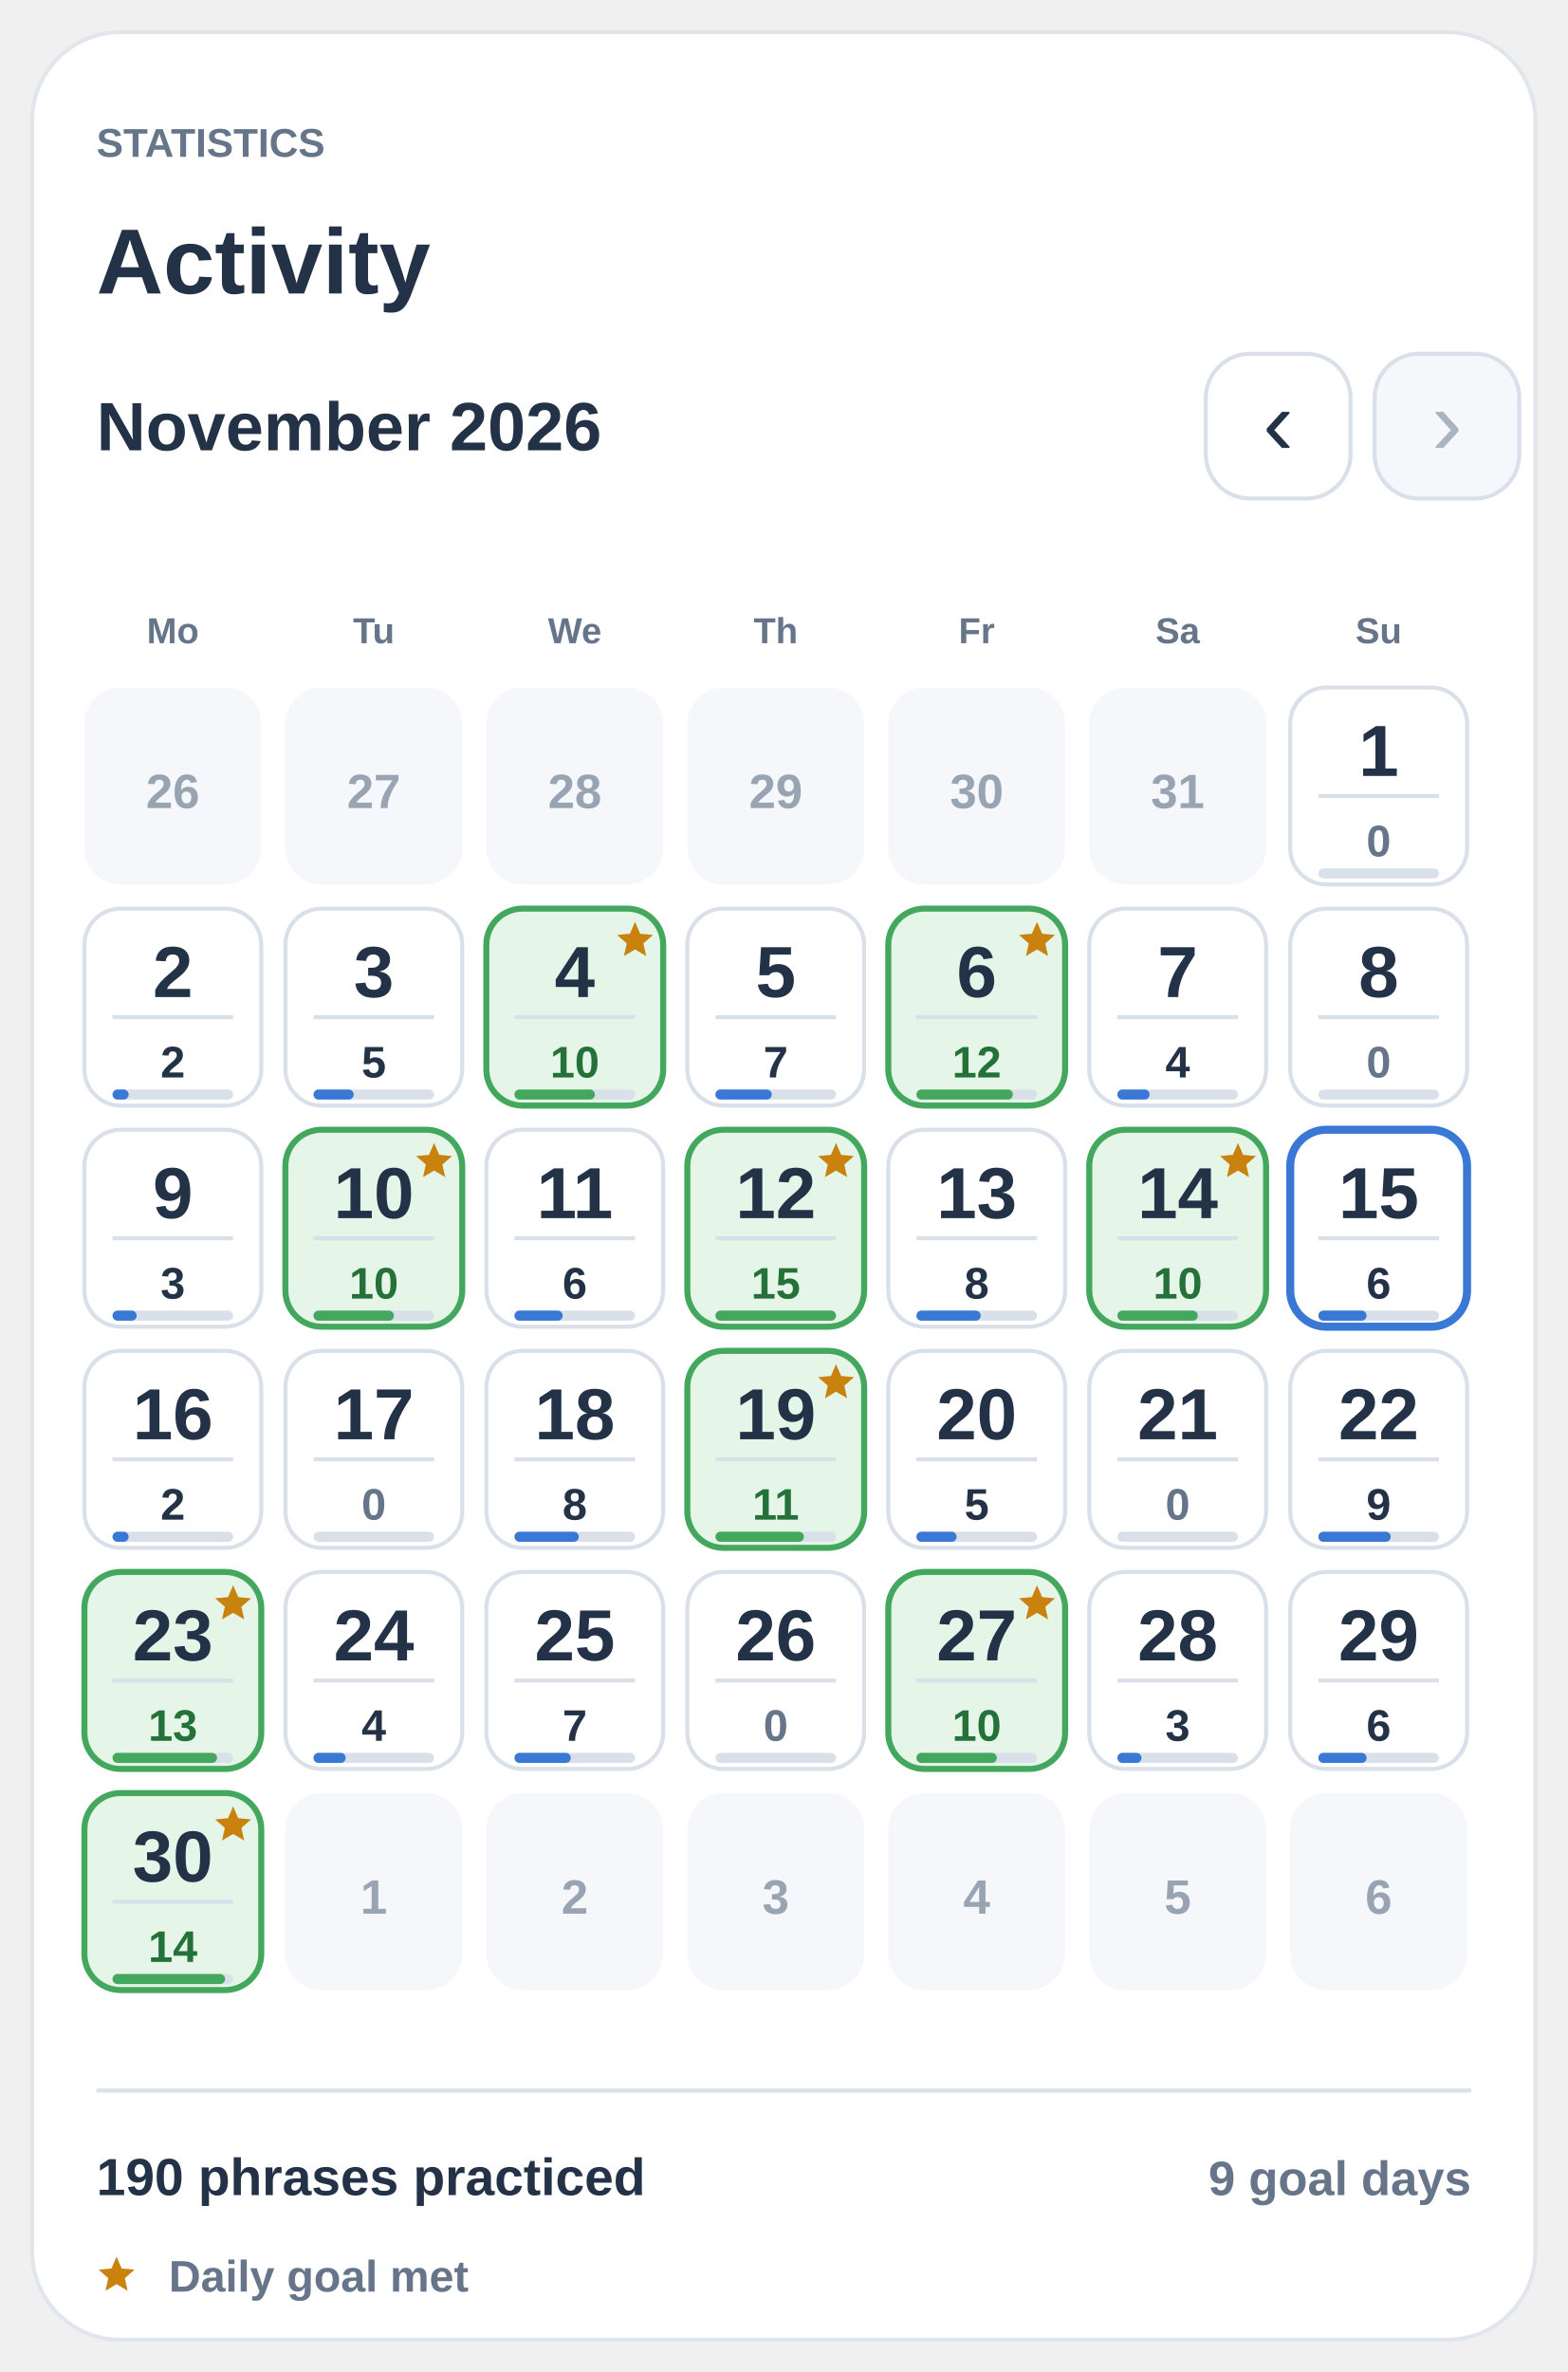
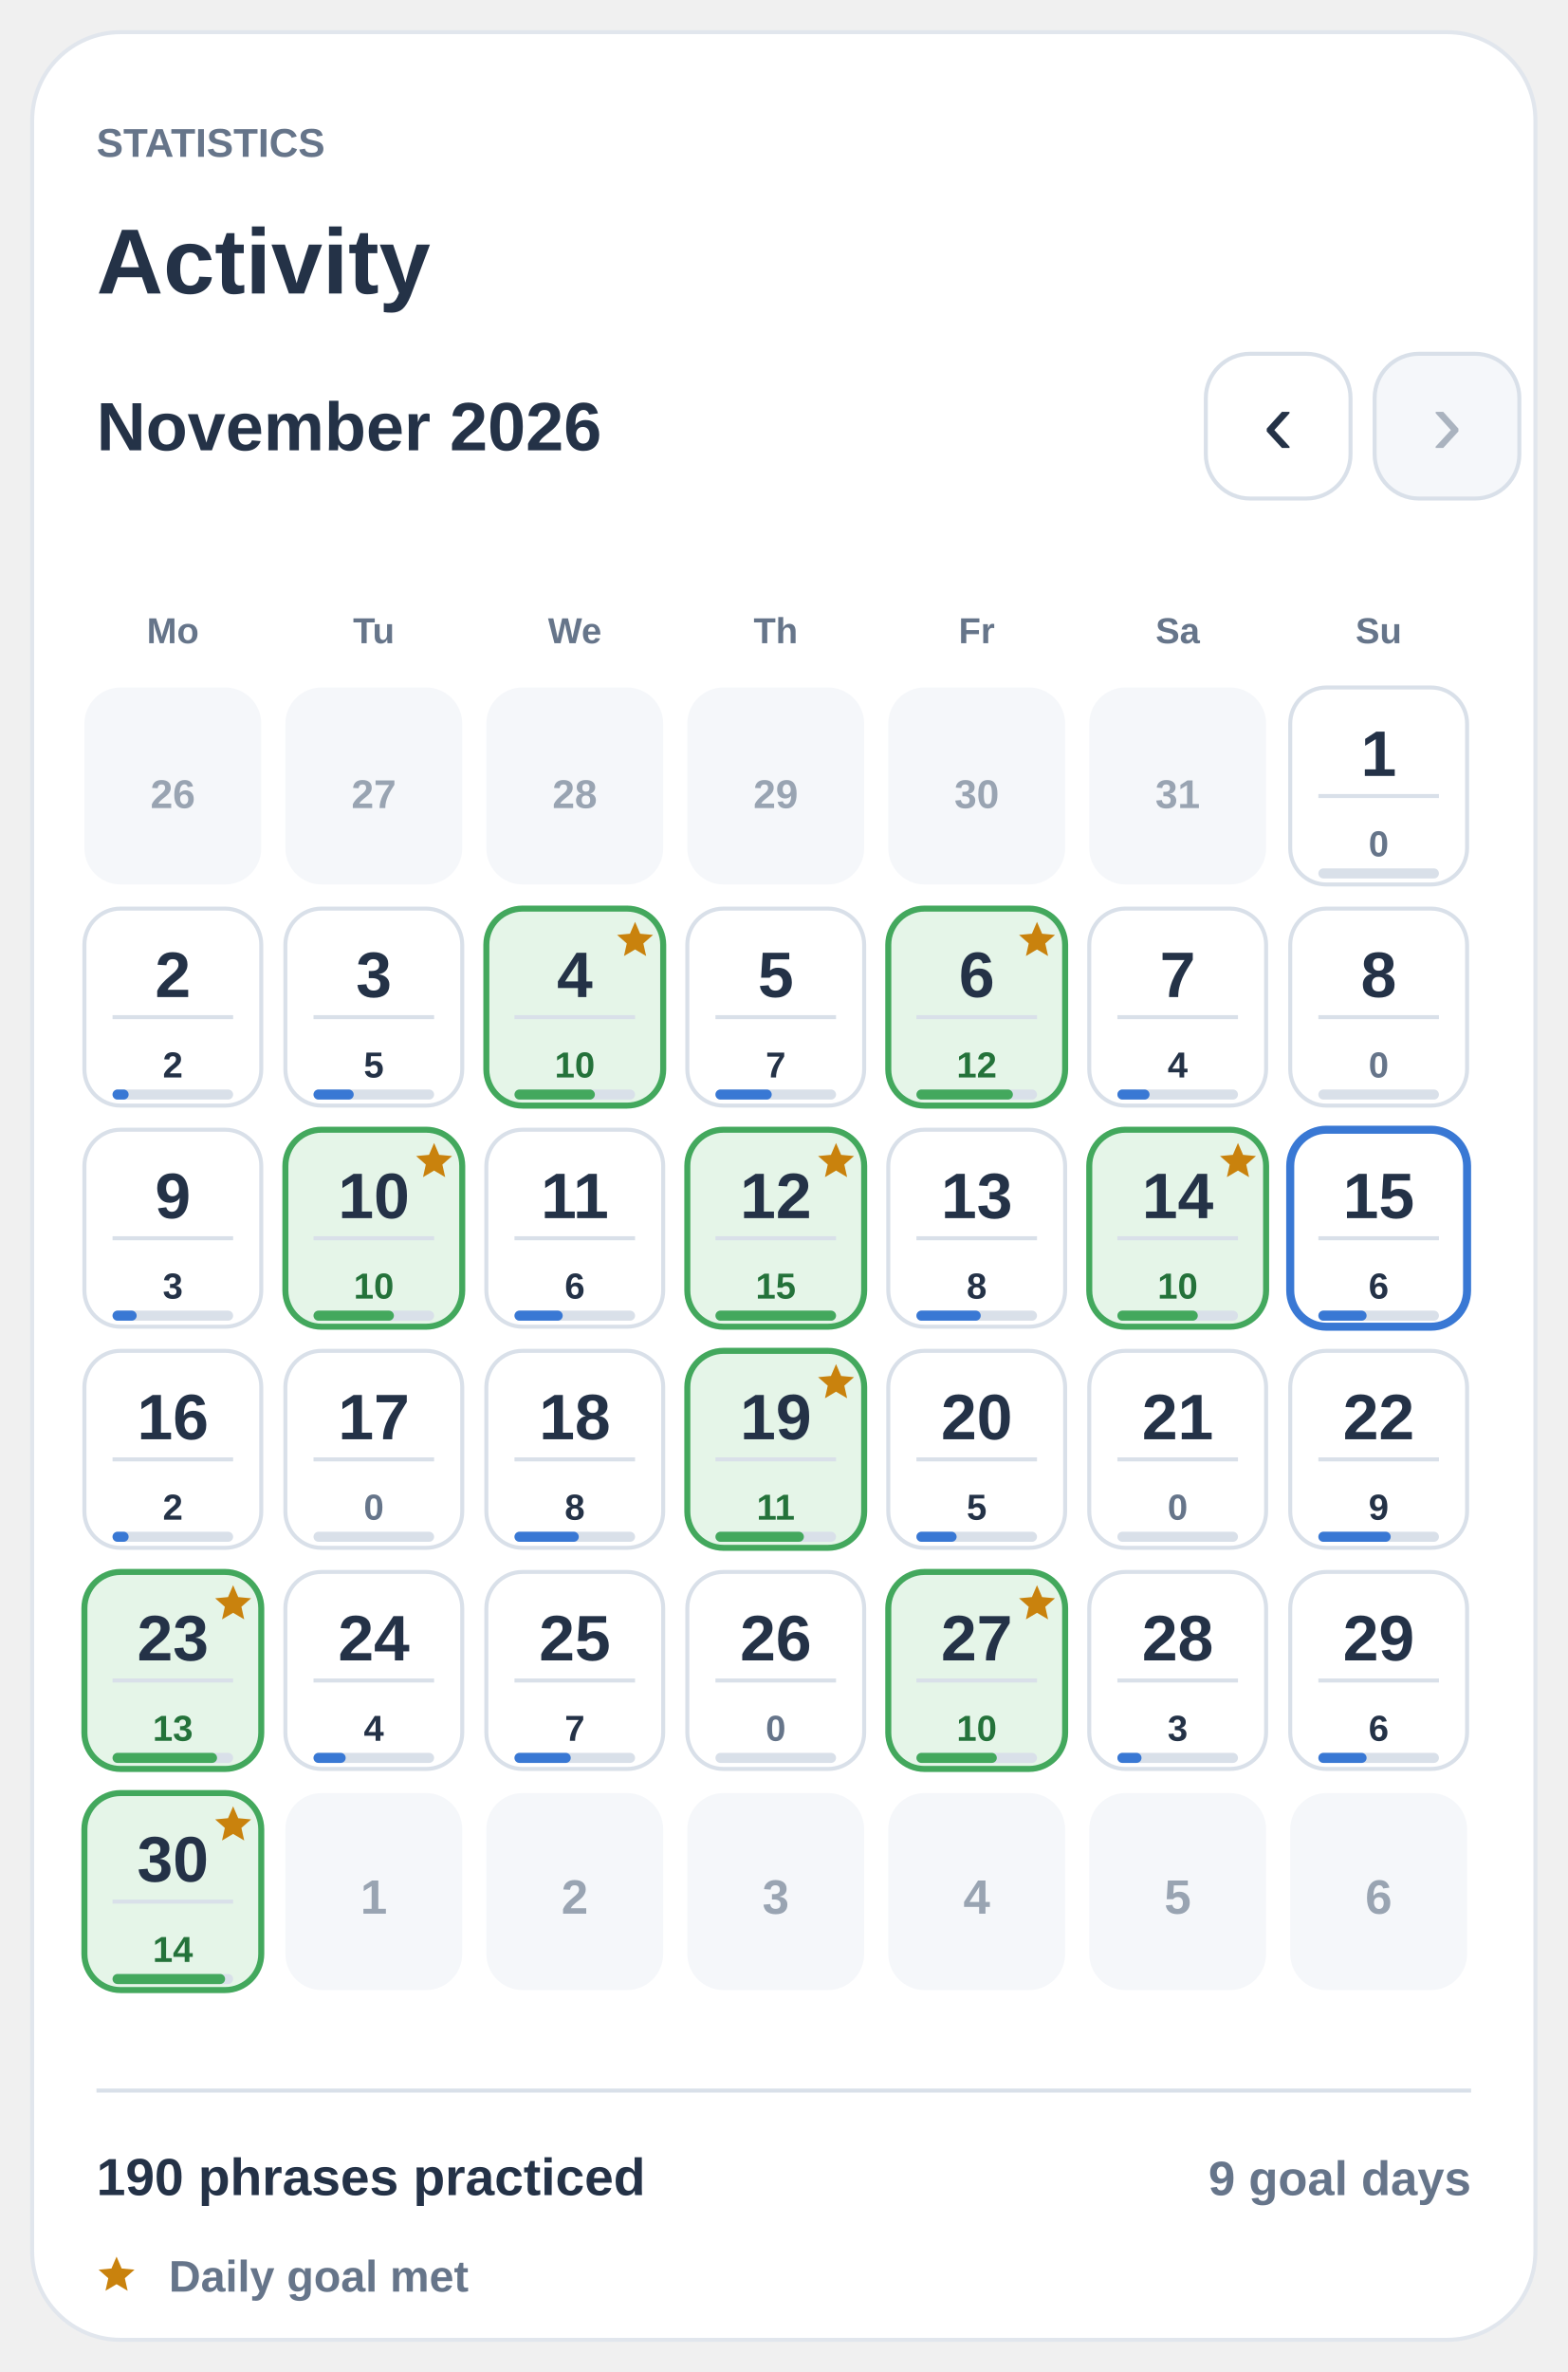
<svg xmlns="http://www.w3.org/2000/svg" viewBox="0 0 390 590" role="img" aria-labelledby="title description">
  <rect x="8" y="8" width="374" height="574" rx="22" fill="#ffffff" stroke="#e1e6ed" />
  <text x="24" y="39" fill="#66758a" font-family="Arial,sans-serif" font-size="10" font-weight="700" text-anchor="start">STATISTICS</text>
  <text x="24" y="73" fill="#243247" font-family="Arial,sans-serif" font-size="23" font-weight="700" text-anchor="start">Activity</text>
  <text x="24" y="112" fill="#243247" font-family="Arial,sans-serif" font-size="17" font-weight="700" text-anchor="start">November 2026</text>
  <g role="group" aria-label="Month navigation">
    <rect x="300" y="88" width="36" height="36" rx="11" fill="#ffffff" stroke="#d9e0e9" />
    <text x="318" y="113" fill="#243247" font-family="Arial,sans-serif" font-size="23" font-weight="400" text-anchor="middle">‹</text>
    <rect x="342" y="88" width="36" height="36" rx="11" fill="#f5f7fa" stroke="#d9e0e9" />
    <text x="360" y="113" fill="#aab3bf" font-family="Arial,sans-serif" font-size="23" font-weight="400" text-anchor="middle">›</text>
  </g>
  <g role="grid" aria-label="November 2026 practice activity">
    <text x="43" y="160" fill="#66758a" font-family="Arial,sans-serif" font-size="9" font-weight="700" text-anchor="middle">Mo</text>
    <text x="93" y="160" fill="#66758a" font-family="Arial,sans-serif" font-size="9" font-weight="700" text-anchor="middle">Tu</text>
    <text x="143" y="160" fill="#66758a" font-family="Arial,sans-serif" font-size="9" font-weight="700" text-anchor="middle">We</text>
    <text x="193" y="160" fill="#66758a" font-family="Arial,sans-serif" font-size="9" font-weight="700" text-anchor="middle">Th</text>
    <text x="243" y="160" fill="#66758a" font-family="Arial,sans-serif" font-size="9" font-weight="700" text-anchor="middle">Fr</text>
    <text x="293" y="160" fill="#66758a" font-family="Arial,sans-serif" font-size="9" font-weight="700" text-anchor="middle">Sa</text>
    <text x="343" y="160" fill="#66758a" font-family="Arial,sans-serif" font-size="9" font-weight="700" text-anchor="middle">Su</text>
    <rect x="21" y="171" width="44" height="49" rx="9" fill="#f5f7fa" />
-     <text x="43" y="201" fill="#99a4b2" font-family="Arial,sans-serif" font-size="12" font-weight="600" text-anchor="middle">26</text>
+     <text x="43" y="201" fill="#99a4b2" font-family="Arial,sans-serif" font-size="10" font-weight="600" text-anchor="middle">26</text>
    <rect x="71" y="171" width="44" height="49" rx="9" fill="#f5f7fa" />
-     <text x="93" y="201" fill="#99a4b2" font-family="Arial,sans-serif" font-size="12" font-weight="600" text-anchor="middle">27</text>
+     <text x="93" y="201" fill="#99a4b2" font-family="Arial,sans-serif" font-size="10" font-weight="600" text-anchor="middle">27</text>
    <rect x="121" y="171" width="44" height="49" rx="9" fill="#f5f7fa" />
-     <text x="143" y="201" fill="#99a4b2" font-family="Arial,sans-serif" font-size="12" font-weight="600" text-anchor="middle">28</text>
+     <text x="143" y="201" fill="#99a4b2" font-family="Arial,sans-serif" font-size="10" font-weight="600" text-anchor="middle">28</text>
    <rect x="171" y="171" width="44" height="49" rx="9" fill="#f5f7fa" />
-     <text x="193" y="201" fill="#99a4b2" font-family="Arial,sans-serif" font-size="12" font-weight="600" text-anchor="middle">29</text>
+     <text x="193" y="201" fill="#99a4b2" font-family="Arial,sans-serif" font-size="10" font-weight="600" text-anchor="middle">29</text>
    <rect x="221" y="171" width="44" height="49" rx="9" fill="#f5f7fa" />
-     <text x="243" y="201" fill="#99a4b2" font-family="Arial,sans-serif" font-size="12" font-weight="600" text-anchor="middle">30</text>
+     <text x="243" y="201" fill="#99a4b2" font-family="Arial,sans-serif" font-size="10" font-weight="600" text-anchor="middle">30</text>
    <rect x="271" y="171" width="44" height="49" rx="9" fill="#f5f7fa" />
-     <text x="293" y="201" fill="#99a4b2" font-family="Arial,sans-serif" font-size="12" font-weight="600" text-anchor="middle">31</text>
+     <text x="293" y="201" fill="#99a4b2" font-family="Arial,sans-serif" font-size="10" font-weight="600" text-anchor="middle">31</text>
    <g role="gridcell" aria-label="November 1: 0 phrases">
      <rect x="321" y="171" width="44" height="49" rx="9" fill="#ffffff" stroke="#d9e0e9" stroke-width="1" />
-       <text x="343" y="193" fill="#243247" font-family="Arial,sans-serif" font-size="18" font-weight="700" text-anchor="middle">1</text>
+       <text x="343" y="193" fill="#243247" font-family="Arial,sans-serif" font-size="16" font-weight="700" text-anchor="middle">1</text>
      <path d="M328 198H358" stroke="#d9e0e9" />
      <rect x="328" y="216" width="30" height="2.5" rx="1.25" fill="#d9e0e9" />
      <rect x="328" y="216" width="0.0" height="2.5" rx="1.25" fill="#3978d4" />
-       <text x="343" y="213" fill="#66758a" font-family="Arial,sans-serif" font-size="11" font-weight="600" text-anchor="middle">0</text>
+       <text x="343" y="213" fill="#66758a" font-family="Arial,sans-serif" font-size="9" font-weight="600" text-anchor="middle">0</text>
    </g>
    <g role="gridcell" aria-label="November 2: 2 phrases">
      <rect x="21" y="226" width="44" height="49" rx="9" fill="#ffffff" stroke="#d9e0e9" stroke-width="1" />
-       <text x="43" y="248" fill="#243247" font-family="Arial,sans-serif" font-size="18" font-weight="700" text-anchor="middle">2</text>
+       <text x="43" y="248" fill="#243247" font-family="Arial,sans-serif" font-size="16" font-weight="700" text-anchor="middle">2</text>
      <path d="M28 253H58" stroke="#d9e0e9" />
      <rect x="28" y="271" width="30" height="2.5" rx="1.25" fill="#d9e0e9" />
      <rect x="28" y="271" width="4.0" height="2.5" rx="1.25" fill="#3978d4" />
-       <text x="43" y="268" fill="#243247" font-family="Arial,sans-serif" font-size="11" font-weight="600" text-anchor="middle">2</text>
+       <text x="43" y="268" fill="#243247" font-family="Arial,sans-serif" font-size="9" font-weight="600" text-anchor="middle">2</text>
    </g>
    <g role="gridcell" aria-label="November 3: 5 phrases">
      <rect x="71" y="226" width="44" height="49" rx="9" fill="#ffffff" stroke="#d9e0e9" stroke-width="1" />
-       <text x="93" y="248" fill="#243247" font-family="Arial,sans-serif" font-size="18" font-weight="700" text-anchor="middle">3</text>
+       <text x="93" y="248" fill="#243247" font-family="Arial,sans-serif" font-size="16" font-weight="700" text-anchor="middle">3</text>
      <path d="M78 253H108" stroke="#d9e0e9" />
      <rect x="78" y="271" width="30" height="2.5" rx="1.25" fill="#d9e0e9" />
      <rect x="78" y="271" width="10.0" height="2.5" rx="1.25" fill="#3978d4" />
-       <text x="93" y="268" fill="#243247" font-family="Arial,sans-serif" font-size="11" font-weight="600" text-anchor="middle">5</text>
+       <text x="93" y="268" fill="#243247" font-family="Arial,sans-serif" font-size="9" font-weight="600" text-anchor="middle">5</text>
    </g>
    <g role="gridcell" aria-label="November 4: 10 phrases, daily goal met">
      <rect x="121" y="226" width="44" height="49" rx="9" fill="#e5f5e8" stroke="#43a85d" stroke-width="1.5" />
-       <text x="143" y="248" fill="#243247" font-family="Arial,sans-serif" font-size="18" font-weight="700" text-anchor="middle">4</text>
+       <text x="143" y="248" fill="#243247" font-family="Arial,sans-serif" font-size="16" font-weight="700" text-anchor="middle">4</text>
      <path d="M128 253H158" stroke="#d9e0e9" />
      <rect x="128" y="271" width="30" height="2.5" rx="1.25" fill="#d9e0e9" />
      <rect x="128" y="271" width="20.0" height="2.5" rx="1.25" fill="#43a85d" />
-       <text x="143" y="268" fill="#24723a" font-family="Arial,sans-serif" font-size="11" font-weight="600" text-anchor="middle">10</text>
+       <text x="143" y="268" fill="#24723a" font-family="Arial,sans-serif" font-size="9" font-weight="600" text-anchor="middle">10</text>
      <polygon points="158.00,229.30 159.27,232.25 162.47,232.55 160.06,234.67 160.76,237.80 158.00,236.16 155.24,237.80 155.94,234.67 153.53,232.55 156.73,232.25" fill="#c9820d" aria-hidden="true" />
    </g>
    <g role="gridcell" aria-label="November 5: 7 phrases">
      <rect x="171" y="226" width="44" height="49" rx="9" fill="#ffffff" stroke="#d9e0e9" stroke-width="1" />
-       <text x="193" y="248" fill="#243247" font-family="Arial,sans-serif" font-size="18" font-weight="700" text-anchor="middle">5</text>
+       <text x="193" y="248" fill="#243247" font-family="Arial,sans-serif" font-size="16" font-weight="700" text-anchor="middle">5</text>
      <path d="M178 253H208" stroke="#d9e0e9" />
      <rect x="178" y="271" width="30" height="2.5" rx="1.25" fill="#d9e0e9" />
      <rect x="178" y="271" width="14.0" height="2.5" rx="1.25" fill="#3978d4" />
-       <text x="193" y="268" fill="#243247" font-family="Arial,sans-serif" font-size="11" font-weight="600" text-anchor="middle">7</text>
+       <text x="193" y="268" fill="#243247" font-family="Arial,sans-serif" font-size="9" font-weight="600" text-anchor="middle">7</text>
    </g>
    <g role="gridcell" aria-label="November 6: 12 phrases, daily goal met">
      <rect x="221" y="226" width="44" height="49" rx="9" fill="#e5f5e8" stroke="#43a85d" stroke-width="1.5" />
-       <text x="243" y="248" fill="#243247" font-family="Arial,sans-serif" font-size="18" font-weight="700" text-anchor="middle">6</text>
+       <text x="243" y="248" fill="#243247" font-family="Arial,sans-serif" font-size="16" font-weight="700" text-anchor="middle">6</text>
      <path d="M228 253H258" stroke="#d9e0e9" />
      <rect x="228" y="271" width="30" height="2.5" rx="1.25" fill="#d9e0e9" />
      <rect x="228" y="271" width="24.0" height="2.5" rx="1.25" fill="#43a85d" />
-       <text x="243" y="268" fill="#24723a" font-family="Arial,sans-serif" font-size="11" font-weight="600" text-anchor="middle">12</text>
+       <text x="243" y="268" fill="#24723a" font-family="Arial,sans-serif" font-size="9" font-weight="600" text-anchor="middle">12</text>
      <polygon points="258.00,229.30 259.27,232.25 262.47,232.55 260.06,234.67 260.76,237.80 258.00,236.16 255.24,237.80 255.94,234.67 253.53,232.55 256.73,232.25" fill="#c9820d" aria-hidden="true" />
    </g>
    <g role="gridcell" aria-label="November 7: 4 phrases">
      <rect x="271" y="226" width="44" height="49" rx="9" fill="#ffffff" stroke="#d9e0e9" stroke-width="1" />
-       <text x="293" y="248" fill="#243247" font-family="Arial,sans-serif" font-size="18" font-weight="700" text-anchor="middle">7</text>
+       <text x="293" y="248" fill="#243247" font-family="Arial,sans-serif" font-size="16" font-weight="700" text-anchor="middle">7</text>
      <path d="M278 253H308" stroke="#d9e0e9" />
      <rect x="278" y="271" width="30" height="2.5" rx="1.25" fill="#d9e0e9" />
      <rect x="278" y="271" width="8.0" height="2.5" rx="1.25" fill="#3978d4" />
-       <text x="293" y="268" fill="#243247" font-family="Arial,sans-serif" font-size="11" font-weight="600" text-anchor="middle">4</text>
+       <text x="293" y="268" fill="#243247" font-family="Arial,sans-serif" font-size="9" font-weight="600" text-anchor="middle">4</text>
    </g>
    <g role="gridcell" aria-label="November 8: 0 phrases">
      <rect x="321" y="226" width="44" height="49" rx="9" fill="#ffffff" stroke="#d9e0e9" stroke-width="1" />
-       <text x="343" y="248" fill="#243247" font-family="Arial,sans-serif" font-size="18" font-weight="700" text-anchor="middle">8</text>
+       <text x="343" y="248" fill="#243247" font-family="Arial,sans-serif" font-size="16" font-weight="700" text-anchor="middle">8</text>
      <path d="M328 253H358" stroke="#d9e0e9" />
      <rect x="328" y="271" width="30" height="2.5" rx="1.25" fill="#d9e0e9" />
      <rect x="328" y="271" width="0.0" height="2.5" rx="1.25" fill="#3978d4" />
-       <text x="343" y="268" fill="#66758a" font-family="Arial,sans-serif" font-size="11" font-weight="600" text-anchor="middle">0</text>
+       <text x="343" y="268" fill="#66758a" font-family="Arial,sans-serif" font-size="9" font-weight="600" text-anchor="middle">0</text>
    </g>
    <g role="gridcell" aria-label="November 9: 3 phrases">
      <rect x="21" y="281" width="44" height="49" rx="9" fill="#ffffff" stroke="#d9e0e9" stroke-width="1" />
-       <text x="43" y="303" fill="#243247" font-family="Arial,sans-serif" font-size="18" font-weight="700" text-anchor="middle">9</text>
+       <text x="43" y="303" fill="#243247" font-family="Arial,sans-serif" font-size="16" font-weight="700" text-anchor="middle">9</text>
      <path d="M28 308H58" stroke="#d9e0e9" />
      <rect x="28" y="326" width="30" height="2.5" rx="1.25" fill="#d9e0e9" />
      <rect x="28" y="326" width="6.0" height="2.5" rx="1.25" fill="#3978d4" />
-       <text x="43" y="323" fill="#243247" font-family="Arial,sans-serif" font-size="11" font-weight="600" text-anchor="middle">3</text>
+       <text x="43" y="323" fill="#243247" font-family="Arial,sans-serif" font-size="9" font-weight="600" text-anchor="middle">3</text>
    </g>
    <g role="gridcell" aria-label="November 10: 10 phrases, daily goal met">
      <rect x="71" y="281" width="44" height="49" rx="9" fill="#e5f5e8" stroke="#43a85d" stroke-width="1.5" />
-       <text x="93" y="303" fill="#243247" font-family="Arial,sans-serif" font-size="18" font-weight="700" text-anchor="middle">10</text>
+       <text x="93" y="303" fill="#243247" font-family="Arial,sans-serif" font-size="16" font-weight="700" text-anchor="middle">10</text>
      <path d="M78 308H108" stroke="#d9e0e9" />
      <rect x="78" y="326" width="30" height="2.5" rx="1.25" fill="#d9e0e9" />
      <rect x="78" y="326" width="20.0" height="2.5" rx="1.25" fill="#43a85d" />
-       <text x="93" y="323" fill="#24723a" font-family="Arial,sans-serif" font-size="11" font-weight="600" text-anchor="middle">10</text>
+       <text x="93" y="323" fill="#24723a" font-family="Arial,sans-serif" font-size="9" font-weight="600" text-anchor="middle">10</text>
      <polygon points="108.00,284.30 109.27,287.25 112.47,287.55 110.06,289.67 110.76,292.80 108.00,291.16 105.24,292.80 105.94,289.67 103.53,287.55 106.73,287.25" fill="#c9820d" aria-hidden="true" />
    </g>
    <g role="gridcell" aria-label="November 11: 6 phrases">
      <rect x="121" y="281" width="44" height="49" rx="9" fill="#ffffff" stroke="#d9e0e9" stroke-width="1" />
-       <text x="143" y="303" fill="#243247" font-family="Arial,sans-serif" font-size="18" font-weight="700" text-anchor="middle">11</text>
+       <text x="143" y="303" fill="#243247" font-family="Arial,sans-serif" font-size="16" font-weight="700" text-anchor="middle">11</text>
      <path d="M128 308H158" stroke="#d9e0e9" />
      <rect x="128" y="326" width="30" height="2.5" rx="1.25" fill="#d9e0e9" />
      <rect x="128" y="326" width="12.0" height="2.5" rx="1.25" fill="#3978d4" />
-       <text x="143" y="323" fill="#243247" font-family="Arial,sans-serif" font-size="11" font-weight="600" text-anchor="middle">6</text>
+       <text x="143" y="323" fill="#243247" font-family="Arial,sans-serif" font-size="9" font-weight="600" text-anchor="middle">6</text>
    </g>
    <g role="gridcell" aria-label="November 12: 15 phrases, daily goal met">
      <rect x="171" y="281" width="44" height="49" rx="9" fill="#e5f5e8" stroke="#43a85d" stroke-width="1.5" />
-       <text x="193" y="303" fill="#243247" font-family="Arial,sans-serif" font-size="18" font-weight="700" text-anchor="middle">12</text>
+       <text x="193" y="303" fill="#243247" font-family="Arial,sans-serif" font-size="16" font-weight="700" text-anchor="middle">12</text>
      <path d="M178 308H208" stroke="#d9e0e9" />
      <rect x="178" y="326" width="30" height="2.5" rx="1.25" fill="#d9e0e9" />
      <rect x="178" y="326" width="30.0" height="2.5" rx="1.25" fill="#43a85d" />
-       <text x="193" y="323" fill="#24723a" font-family="Arial,sans-serif" font-size="11" font-weight="600" text-anchor="middle">15</text>
+       <text x="193" y="323" fill="#24723a" font-family="Arial,sans-serif" font-size="9" font-weight="600" text-anchor="middle">15</text>
      <polygon points="208.00,284.30 209.27,287.25 212.47,287.55 210.06,289.67 210.76,292.80 208.00,291.16 205.24,292.80 205.94,289.67 203.53,287.55 206.73,287.25" fill="#c9820d" aria-hidden="true" />
    </g>
    <g role="gridcell" aria-label="November 13: 8 phrases">
      <rect x="221" y="281" width="44" height="49" rx="9" fill="#ffffff" stroke="#d9e0e9" stroke-width="1" />
-       <text x="243" y="303" fill="#243247" font-family="Arial,sans-serif" font-size="18" font-weight="700" text-anchor="middle">13</text>
+       <text x="243" y="303" fill="#243247" font-family="Arial,sans-serif" font-size="16" font-weight="700" text-anchor="middle">13</text>
      <path d="M228 308H258" stroke="#d9e0e9" />
      <rect x="228" y="326" width="30" height="2.5" rx="1.25" fill="#d9e0e9" />
      <rect x="228" y="326" width="16.0" height="2.5" rx="1.25" fill="#3978d4" />
-       <text x="243" y="323" fill="#243247" font-family="Arial,sans-serif" font-size="11" font-weight="600" text-anchor="middle">8</text>
+       <text x="243" y="323" fill="#243247" font-family="Arial,sans-serif" font-size="9" font-weight="600" text-anchor="middle">8</text>
    </g>
    <g role="gridcell" aria-label="November 14: 10 phrases, daily goal met">
      <rect x="271" y="281" width="44" height="49" rx="9" fill="#e5f5e8" stroke="#43a85d" stroke-width="1.5" />
-       <text x="293" y="303" fill="#243247" font-family="Arial,sans-serif" font-size="18" font-weight="700" text-anchor="middle">14</text>
+       <text x="293" y="303" fill="#243247" font-family="Arial,sans-serif" font-size="16" font-weight="700" text-anchor="middle">14</text>
      <path d="M278 308H308" stroke="#d9e0e9" />
      <rect x="278" y="326" width="30" height="2.5" rx="1.25" fill="#d9e0e9" />
      <rect x="278" y="326" width="20.0" height="2.5" rx="1.25" fill="#43a85d" />
-       <text x="293" y="323" fill="#24723a" font-family="Arial,sans-serif" font-size="11" font-weight="600" text-anchor="middle">10</text>
+       <text x="293" y="323" fill="#24723a" font-family="Arial,sans-serif" font-size="9" font-weight="600" text-anchor="middle">10</text>
      <polygon points="308.00,284.30 309.27,287.25 312.47,287.55 310.06,289.67 310.76,292.80 308.00,291.16 305.24,292.80 305.94,289.67 303.53,287.55 306.73,287.25" fill="#c9820d" aria-hidden="true" />
    </g>
    <g role="gridcell" aria-label="November 15: 6 phrases, today">
      <rect x="321" y="281" width="44" height="49" rx="9" fill="#ffffff" stroke="#3978d4" stroke-width="2" />
-       <text x="343" y="303" fill="#243247" font-family="Arial,sans-serif" font-size="18" font-weight="700" text-anchor="middle">15</text>
+       <text x="343" y="303" fill="#243247" font-family="Arial,sans-serif" font-size="16" font-weight="700" text-anchor="middle">15</text>
      <path d="M328 308H358" stroke="#d9e0e9" />
      <rect x="328" y="326" width="30" height="2.5" rx="1.25" fill="#d9e0e9" />
      <rect x="328" y="326" width="12.0" height="2.5" rx="1.25" fill="#3978d4" />
-       <text x="343" y="323" fill="#243247" font-family="Arial,sans-serif" font-size="11" font-weight="600" text-anchor="middle">6</text>
+       <text x="343" y="323" fill="#243247" font-family="Arial,sans-serif" font-size="9" font-weight="600" text-anchor="middle">6</text>
    </g>
    <g role="gridcell" aria-label="November 16: 2 phrases">
      <rect x="21" y="336" width="44" height="49" rx="9" fill="#ffffff" stroke="#d9e0e9" stroke-width="1" />
-       <text x="43" y="358" fill="#243247" font-family="Arial,sans-serif" font-size="18" font-weight="700" text-anchor="middle">16</text>
+       <text x="43" y="358" fill="#243247" font-family="Arial,sans-serif" font-size="16" font-weight="700" text-anchor="middle">16</text>
      <path d="M28 363H58" stroke="#d9e0e9" />
      <rect x="28" y="381" width="30" height="2.5" rx="1.25" fill="#d9e0e9" />
      <rect x="28" y="381" width="4.0" height="2.5" rx="1.25" fill="#3978d4" />
-       <text x="43" y="378" fill="#243247" font-family="Arial,sans-serif" font-size="11" font-weight="600" text-anchor="middle">2</text>
+       <text x="43" y="378" fill="#243247" font-family="Arial,sans-serif" font-size="9" font-weight="600" text-anchor="middle">2</text>
    </g>
    <g role="gridcell" aria-label="November 17: 0 phrases">
      <rect x="71" y="336" width="44" height="49" rx="9" fill="#ffffff" stroke="#d9e0e9" stroke-width="1" />
-       <text x="93" y="358" fill="#243247" font-family="Arial,sans-serif" font-size="18" font-weight="700" text-anchor="middle">17</text>
+       <text x="93" y="358" fill="#243247" font-family="Arial,sans-serif" font-size="16" font-weight="700" text-anchor="middle">17</text>
      <path d="M78 363H108" stroke="#d9e0e9" />
      <rect x="78" y="381" width="30" height="2.5" rx="1.25" fill="#d9e0e9" />
      <rect x="78" y="381" width="0.0" height="2.5" rx="1.25" fill="#3978d4" />
-       <text x="93" y="378" fill="#66758a" font-family="Arial,sans-serif" font-size="11" font-weight="600" text-anchor="middle">0</text>
+       <text x="93" y="378" fill="#66758a" font-family="Arial,sans-serif" font-size="9" font-weight="600" text-anchor="middle">0</text>
    </g>
    <g role="gridcell" aria-label="November 18: 8 phrases">
      <rect x="121" y="336" width="44" height="49" rx="9" fill="#ffffff" stroke="#d9e0e9" stroke-width="1" />
-       <text x="143" y="358" fill="#243247" font-family="Arial,sans-serif" font-size="18" font-weight="700" text-anchor="middle">18</text>
+       <text x="143" y="358" fill="#243247" font-family="Arial,sans-serif" font-size="16" font-weight="700" text-anchor="middle">18</text>
      <path d="M128 363H158" stroke="#d9e0e9" />
      <rect x="128" y="381" width="30" height="2.5" rx="1.25" fill="#d9e0e9" />
      <rect x="128" y="381" width="16.0" height="2.5" rx="1.25" fill="#3978d4" />
-       <text x="143" y="378" fill="#243247" font-family="Arial,sans-serif" font-size="11" font-weight="600" text-anchor="middle">8</text>
+       <text x="143" y="378" fill="#243247" font-family="Arial,sans-serif" font-size="9" font-weight="600" text-anchor="middle">8</text>
    </g>
    <g role="gridcell" aria-label="November 19: 11 phrases, daily goal met">
      <rect x="171" y="336" width="44" height="49" rx="9" fill="#e5f5e8" stroke="#43a85d" stroke-width="1.5" />
-       <text x="193" y="358" fill="#243247" font-family="Arial,sans-serif" font-size="18" font-weight="700" text-anchor="middle">19</text>
+       <text x="193" y="358" fill="#243247" font-family="Arial,sans-serif" font-size="16" font-weight="700" text-anchor="middle">19</text>
      <path d="M178 363H208" stroke="#d9e0e9" />
      <rect x="178" y="381" width="30" height="2.5" rx="1.25" fill="#d9e0e9" />
      <rect x="178" y="381" width="22.0" height="2.5" rx="1.25" fill="#43a85d" />
-       <text x="193" y="378" fill="#24723a" font-family="Arial,sans-serif" font-size="11" font-weight="600" text-anchor="middle">11</text>
+       <text x="193" y="378" fill="#24723a" font-family="Arial,sans-serif" font-size="9" font-weight="600" text-anchor="middle">11</text>
      <polygon points="208.00,339.30 209.27,342.25 212.47,342.55 210.06,344.67 210.76,347.80 208.00,346.16 205.24,347.80 205.94,344.67 203.53,342.55 206.73,342.25" fill="#c9820d" aria-hidden="true" />
    </g>
    <g role="gridcell" aria-label="November 20: 5 phrases">
      <rect x="221" y="336" width="44" height="49" rx="9" fill="#ffffff" stroke="#d9e0e9" stroke-width="1" />
-       <text x="243" y="358" fill="#243247" font-family="Arial,sans-serif" font-size="18" font-weight="700" text-anchor="middle">20</text>
+       <text x="243" y="358" fill="#243247" font-family="Arial,sans-serif" font-size="16" font-weight="700" text-anchor="middle">20</text>
      <path d="M228 363H258" stroke="#d9e0e9" />
      <rect x="228" y="381" width="30" height="2.5" rx="1.25" fill="#d9e0e9" />
      <rect x="228" y="381" width="10.0" height="2.5" rx="1.25" fill="#3978d4" />
-       <text x="243" y="378" fill="#243247" font-family="Arial,sans-serif" font-size="11" font-weight="600" text-anchor="middle">5</text>
+       <text x="243" y="378" fill="#243247" font-family="Arial,sans-serif" font-size="9" font-weight="600" text-anchor="middle">5</text>
    </g>
    <g role="gridcell" aria-label="November 21: 0 phrases">
      <rect x="271" y="336" width="44" height="49" rx="9" fill="#ffffff" stroke="#d9e0e9" stroke-width="1" />
-       <text x="293" y="358" fill="#243247" font-family="Arial,sans-serif" font-size="18" font-weight="700" text-anchor="middle">21</text>
+       <text x="293" y="358" fill="#243247" font-family="Arial,sans-serif" font-size="16" font-weight="700" text-anchor="middle">21</text>
      <path d="M278 363H308" stroke="#d9e0e9" />
      <rect x="278" y="381" width="30" height="2.5" rx="1.25" fill="#d9e0e9" />
      <rect x="278" y="381" width="0.0" height="2.5" rx="1.25" fill="#3978d4" />
-       <text x="293" y="378" fill="#66758a" font-family="Arial,sans-serif" font-size="11" font-weight="600" text-anchor="middle">0</text>
+       <text x="293" y="378" fill="#66758a" font-family="Arial,sans-serif" font-size="9" font-weight="600" text-anchor="middle">0</text>
    </g>
    <g role="gridcell" aria-label="November 22: 9 phrases">
      <rect x="321" y="336" width="44" height="49" rx="9" fill="#ffffff" stroke="#d9e0e9" stroke-width="1" />
-       <text x="343" y="358" fill="#243247" font-family="Arial,sans-serif" font-size="18" font-weight="700" text-anchor="middle">22</text>
+       <text x="343" y="358" fill="#243247" font-family="Arial,sans-serif" font-size="16" font-weight="700" text-anchor="middle">22</text>
      <path d="M328 363H358" stroke="#d9e0e9" />
      <rect x="328" y="381" width="30" height="2.5" rx="1.25" fill="#d9e0e9" />
      <rect x="328" y="381" width="18.0" height="2.5" rx="1.25" fill="#3978d4" />
-       <text x="343" y="378" fill="#243247" font-family="Arial,sans-serif" font-size="11" font-weight="600" text-anchor="middle">9</text>
+       <text x="343" y="378" fill="#243247" font-family="Arial,sans-serif" font-size="9" font-weight="600" text-anchor="middle">9</text>
    </g>
    <g role="gridcell" aria-label="November 23: 13 phrases, daily goal met">
      <rect x="21" y="391" width="44" height="49" rx="9" fill="#e5f5e8" stroke="#43a85d" stroke-width="1.5" />
-       <text x="43" y="413" fill="#243247" font-family="Arial,sans-serif" font-size="18" font-weight="700" text-anchor="middle">23</text>
+       <text x="43" y="413" fill="#243247" font-family="Arial,sans-serif" font-size="16" font-weight="700" text-anchor="middle">23</text>
      <path d="M28 418H58" stroke="#d9e0e9" />
      <rect x="28" y="436" width="30" height="2.5" rx="1.25" fill="#d9e0e9" />
      <rect x="28" y="436" width="26.0" height="2.5" rx="1.25" fill="#43a85d" />
-       <text x="43" y="433" fill="#24723a" font-family="Arial,sans-serif" font-size="11" font-weight="600" text-anchor="middle">13</text>
+       <text x="43" y="433" fill="#24723a" font-family="Arial,sans-serif" font-size="9" font-weight="600" text-anchor="middle">13</text>
      <polygon points="58.00,394.30 59.27,397.25 62.47,397.55 60.06,399.67 60.76,402.80 58.00,401.16 55.24,402.80 55.94,399.67 53.53,397.55 56.73,397.25" fill="#c9820d" aria-hidden="true" />
    </g>
    <g role="gridcell" aria-label="November 24: 4 phrases">
      <rect x="71" y="391" width="44" height="49" rx="9" fill="#ffffff" stroke="#d9e0e9" stroke-width="1" />
-       <text x="93" y="413" fill="#243247" font-family="Arial,sans-serif" font-size="18" font-weight="700" text-anchor="middle">24</text>
+       <text x="93" y="413" fill="#243247" font-family="Arial,sans-serif" font-size="16" font-weight="700" text-anchor="middle">24</text>
      <path d="M78 418H108" stroke="#d9e0e9" />
      <rect x="78" y="436" width="30" height="2.5" rx="1.25" fill="#d9e0e9" />
      <rect x="78" y="436" width="8.0" height="2.5" rx="1.25" fill="#3978d4" />
-       <text x="93" y="433" fill="#243247" font-family="Arial,sans-serif" font-size="11" font-weight="600" text-anchor="middle">4</text>
+       <text x="93" y="433" fill="#243247" font-family="Arial,sans-serif" font-size="9" font-weight="600" text-anchor="middle">4</text>
    </g>
    <g role="gridcell" aria-label="November 25: 7 phrases">
      <rect x="121" y="391" width="44" height="49" rx="9" fill="#ffffff" stroke="#d9e0e9" stroke-width="1" />
-       <text x="143" y="413" fill="#243247" font-family="Arial,sans-serif" font-size="18" font-weight="700" text-anchor="middle">25</text>
+       <text x="143" y="413" fill="#243247" font-family="Arial,sans-serif" font-size="16" font-weight="700" text-anchor="middle">25</text>
      <path d="M128 418H158" stroke="#d9e0e9" />
      <rect x="128" y="436" width="30" height="2.5" rx="1.25" fill="#d9e0e9" />
      <rect x="128" y="436" width="14.0" height="2.5" rx="1.25" fill="#3978d4" />
-       <text x="143" y="433" fill="#243247" font-family="Arial,sans-serif" font-size="11" font-weight="600" text-anchor="middle">7</text>
+       <text x="143" y="433" fill="#243247" font-family="Arial,sans-serif" font-size="9" font-weight="600" text-anchor="middle">7</text>
    </g>
    <g role="gridcell" aria-label="November 26: 0 phrases">
      <rect x="171" y="391" width="44" height="49" rx="9" fill="#ffffff" stroke="#d9e0e9" stroke-width="1" />
-       <text x="193" y="413" fill="#243247" font-family="Arial,sans-serif" font-size="18" font-weight="700" text-anchor="middle">26</text>
+       <text x="193" y="413" fill="#243247" font-family="Arial,sans-serif" font-size="16" font-weight="700" text-anchor="middle">26</text>
      <path d="M178 418H208" stroke="#d9e0e9" />
      <rect x="178" y="436" width="30" height="2.5" rx="1.25" fill="#d9e0e9" />
      <rect x="178" y="436" width="0.0" height="2.5" rx="1.25" fill="#3978d4" />
-       <text x="193" y="433" fill="#66758a" font-family="Arial,sans-serif" font-size="11" font-weight="600" text-anchor="middle">0</text>
+       <text x="193" y="433" fill="#66758a" font-family="Arial,sans-serif" font-size="9" font-weight="600" text-anchor="middle">0</text>
    </g>
    <g role="gridcell" aria-label="November 27: 10 phrases, daily goal met">
      <rect x="221" y="391" width="44" height="49" rx="9" fill="#e5f5e8" stroke="#43a85d" stroke-width="1.5" />
-       <text x="243" y="413" fill="#243247" font-family="Arial,sans-serif" font-size="18" font-weight="700" text-anchor="middle">27</text>
+       <text x="243" y="413" fill="#243247" font-family="Arial,sans-serif" font-size="16" font-weight="700" text-anchor="middle">27</text>
      <path d="M228 418H258" stroke="#d9e0e9" />
      <rect x="228" y="436" width="30" height="2.5" rx="1.25" fill="#d9e0e9" />
      <rect x="228" y="436" width="20.0" height="2.5" rx="1.25" fill="#43a85d" />
-       <text x="243" y="433" fill="#24723a" font-family="Arial,sans-serif" font-size="11" font-weight="600" text-anchor="middle">10</text>
+       <text x="243" y="433" fill="#24723a" font-family="Arial,sans-serif" font-size="9" font-weight="600" text-anchor="middle">10</text>
      <polygon points="258.00,394.30 259.27,397.25 262.47,397.55 260.06,399.67 260.76,402.80 258.00,401.16 255.24,402.80 255.94,399.67 253.53,397.55 256.73,397.25" fill="#c9820d" aria-hidden="true" />
    </g>
    <g role="gridcell" aria-label="November 28: 3 phrases">
      <rect x="271" y="391" width="44" height="49" rx="9" fill="#ffffff" stroke="#d9e0e9" stroke-width="1" />
-       <text x="293" y="413" fill="#243247" font-family="Arial,sans-serif" font-size="18" font-weight="700" text-anchor="middle">28</text>
+       <text x="293" y="413" fill="#243247" font-family="Arial,sans-serif" font-size="16" font-weight="700" text-anchor="middle">28</text>
      <path d="M278 418H308" stroke="#d9e0e9" />
      <rect x="278" y="436" width="30" height="2.5" rx="1.25" fill="#d9e0e9" />
      <rect x="278" y="436" width="6.0" height="2.5" rx="1.25" fill="#3978d4" />
-       <text x="293" y="433" fill="#243247" font-family="Arial,sans-serif" font-size="11" font-weight="600" text-anchor="middle">3</text>
+       <text x="293" y="433" fill="#243247" font-family="Arial,sans-serif" font-size="9" font-weight="600" text-anchor="middle">3</text>
    </g>
    <g role="gridcell" aria-label="November 29: 6 phrases">
      <rect x="321" y="391" width="44" height="49" rx="9" fill="#ffffff" stroke="#d9e0e9" stroke-width="1" />
-       <text x="343" y="413" fill="#243247" font-family="Arial,sans-serif" font-size="18" font-weight="700" text-anchor="middle">29</text>
+       <text x="343" y="413" fill="#243247" font-family="Arial,sans-serif" font-size="16" font-weight="700" text-anchor="middle">29</text>
      <path d="M328 418H358" stroke="#d9e0e9" />
      <rect x="328" y="436" width="30" height="2.5" rx="1.25" fill="#d9e0e9" />
      <rect x="328" y="436" width="12.0" height="2.5" rx="1.25" fill="#3978d4" />
-       <text x="343" y="433" fill="#243247" font-family="Arial,sans-serif" font-size="11" font-weight="600" text-anchor="middle">6</text>
+       <text x="343" y="433" fill="#243247" font-family="Arial,sans-serif" font-size="9" font-weight="600" text-anchor="middle">6</text>
    </g>
    <g role="gridcell" aria-label="November 30: 14 phrases, daily goal met">
      <rect x="21" y="446" width="44" height="49" rx="9" fill="#e5f5e8" stroke="#43a85d" stroke-width="1.5" />
-       <text x="43" y="468" fill="#243247" font-family="Arial,sans-serif" font-size="18" font-weight="700" text-anchor="middle">30</text>
+       <text x="43" y="468" fill="#243247" font-family="Arial,sans-serif" font-size="16" font-weight="700" text-anchor="middle">30</text>
      <path d="M28 473H58" stroke="#d9e0e9" />
      <rect x="28" y="491" width="30" height="2.5" rx="1.25" fill="#d9e0e9" />
      <rect x="28" y="491" width="28.0" height="2.5" rx="1.25" fill="#43a85d" />
-       <text x="43" y="488" fill="#24723a" font-family="Arial,sans-serif" font-size="11" font-weight="600" text-anchor="middle">14</text>
+       <text x="43" y="488" fill="#24723a" font-family="Arial,sans-serif" font-size="9" font-weight="600" text-anchor="middle">14</text>
      <polygon points="58.00,449.30 59.27,452.25 62.47,452.55 60.06,454.67 60.76,457.80 58.00,456.16 55.24,457.80 55.94,454.67 53.53,452.55 56.73,452.25" fill="#c9820d" aria-hidden="true" />
    </g>
    <rect x="71" y="446" width="44" height="49" rx="9" fill="#f5f7fa" />
    <text x="93" y="476" fill="#99a4b2" font-family="Arial,sans-serif" font-size="12" font-weight="600" text-anchor="middle">1</text>
    <rect x="121" y="446" width="44" height="49" rx="9" fill="#f5f7fa" />
    <text x="143" y="476" fill="#99a4b2" font-family="Arial,sans-serif" font-size="12" font-weight="600" text-anchor="middle">2</text>
    <rect x="171" y="446" width="44" height="49" rx="9" fill="#f5f7fa" />
    <text x="193" y="476" fill="#99a4b2" font-family="Arial,sans-serif" font-size="12" font-weight="600" text-anchor="middle">3</text>
    <rect x="221" y="446" width="44" height="49" rx="9" fill="#f5f7fa" />
    <text x="243" y="476" fill="#99a4b2" font-family="Arial,sans-serif" font-size="12" font-weight="600" text-anchor="middle">4</text>
    <rect x="271" y="446" width="44" height="49" rx="9" fill="#f5f7fa" />
    <text x="293" y="476" fill="#99a4b2" font-family="Arial,sans-serif" font-size="12" font-weight="600" text-anchor="middle">5</text>
    <rect x="321" y="446" width="44" height="49" rx="9" fill="#f5f7fa" />
    <text x="343" y="476" fill="#99a4b2" font-family="Arial,sans-serif" font-size="12" font-weight="600" text-anchor="middle">6</text>
  </g>
  <path d="M24 520h342" stroke="#d9e0e9" />
  <text x="24" y="546" fill="#243247" font-family="Arial,sans-serif" font-size="13" font-weight="700" text-anchor="start">190 phrases practiced</text>
  <text x="366" y="546" fill="#66758a" font-family="Arial,sans-serif" font-size="12" font-weight="600" text-anchor="end">9 goal days</text>
  <polygon points="29.00,561.30 30.27,564.25 33.47,564.55 31.06,566.67 31.76,569.80 29.00,568.16 26.24,569.80 26.94,566.67 24.53,564.55 27.73,564.25" fill="#c9820d" aria-hidden="true" />
  <text x="42" y="570" fill="#66758a" font-family="Arial,sans-serif" font-size="11" font-weight="600" text-anchor="start">Daily goal met</text>
</svg>
